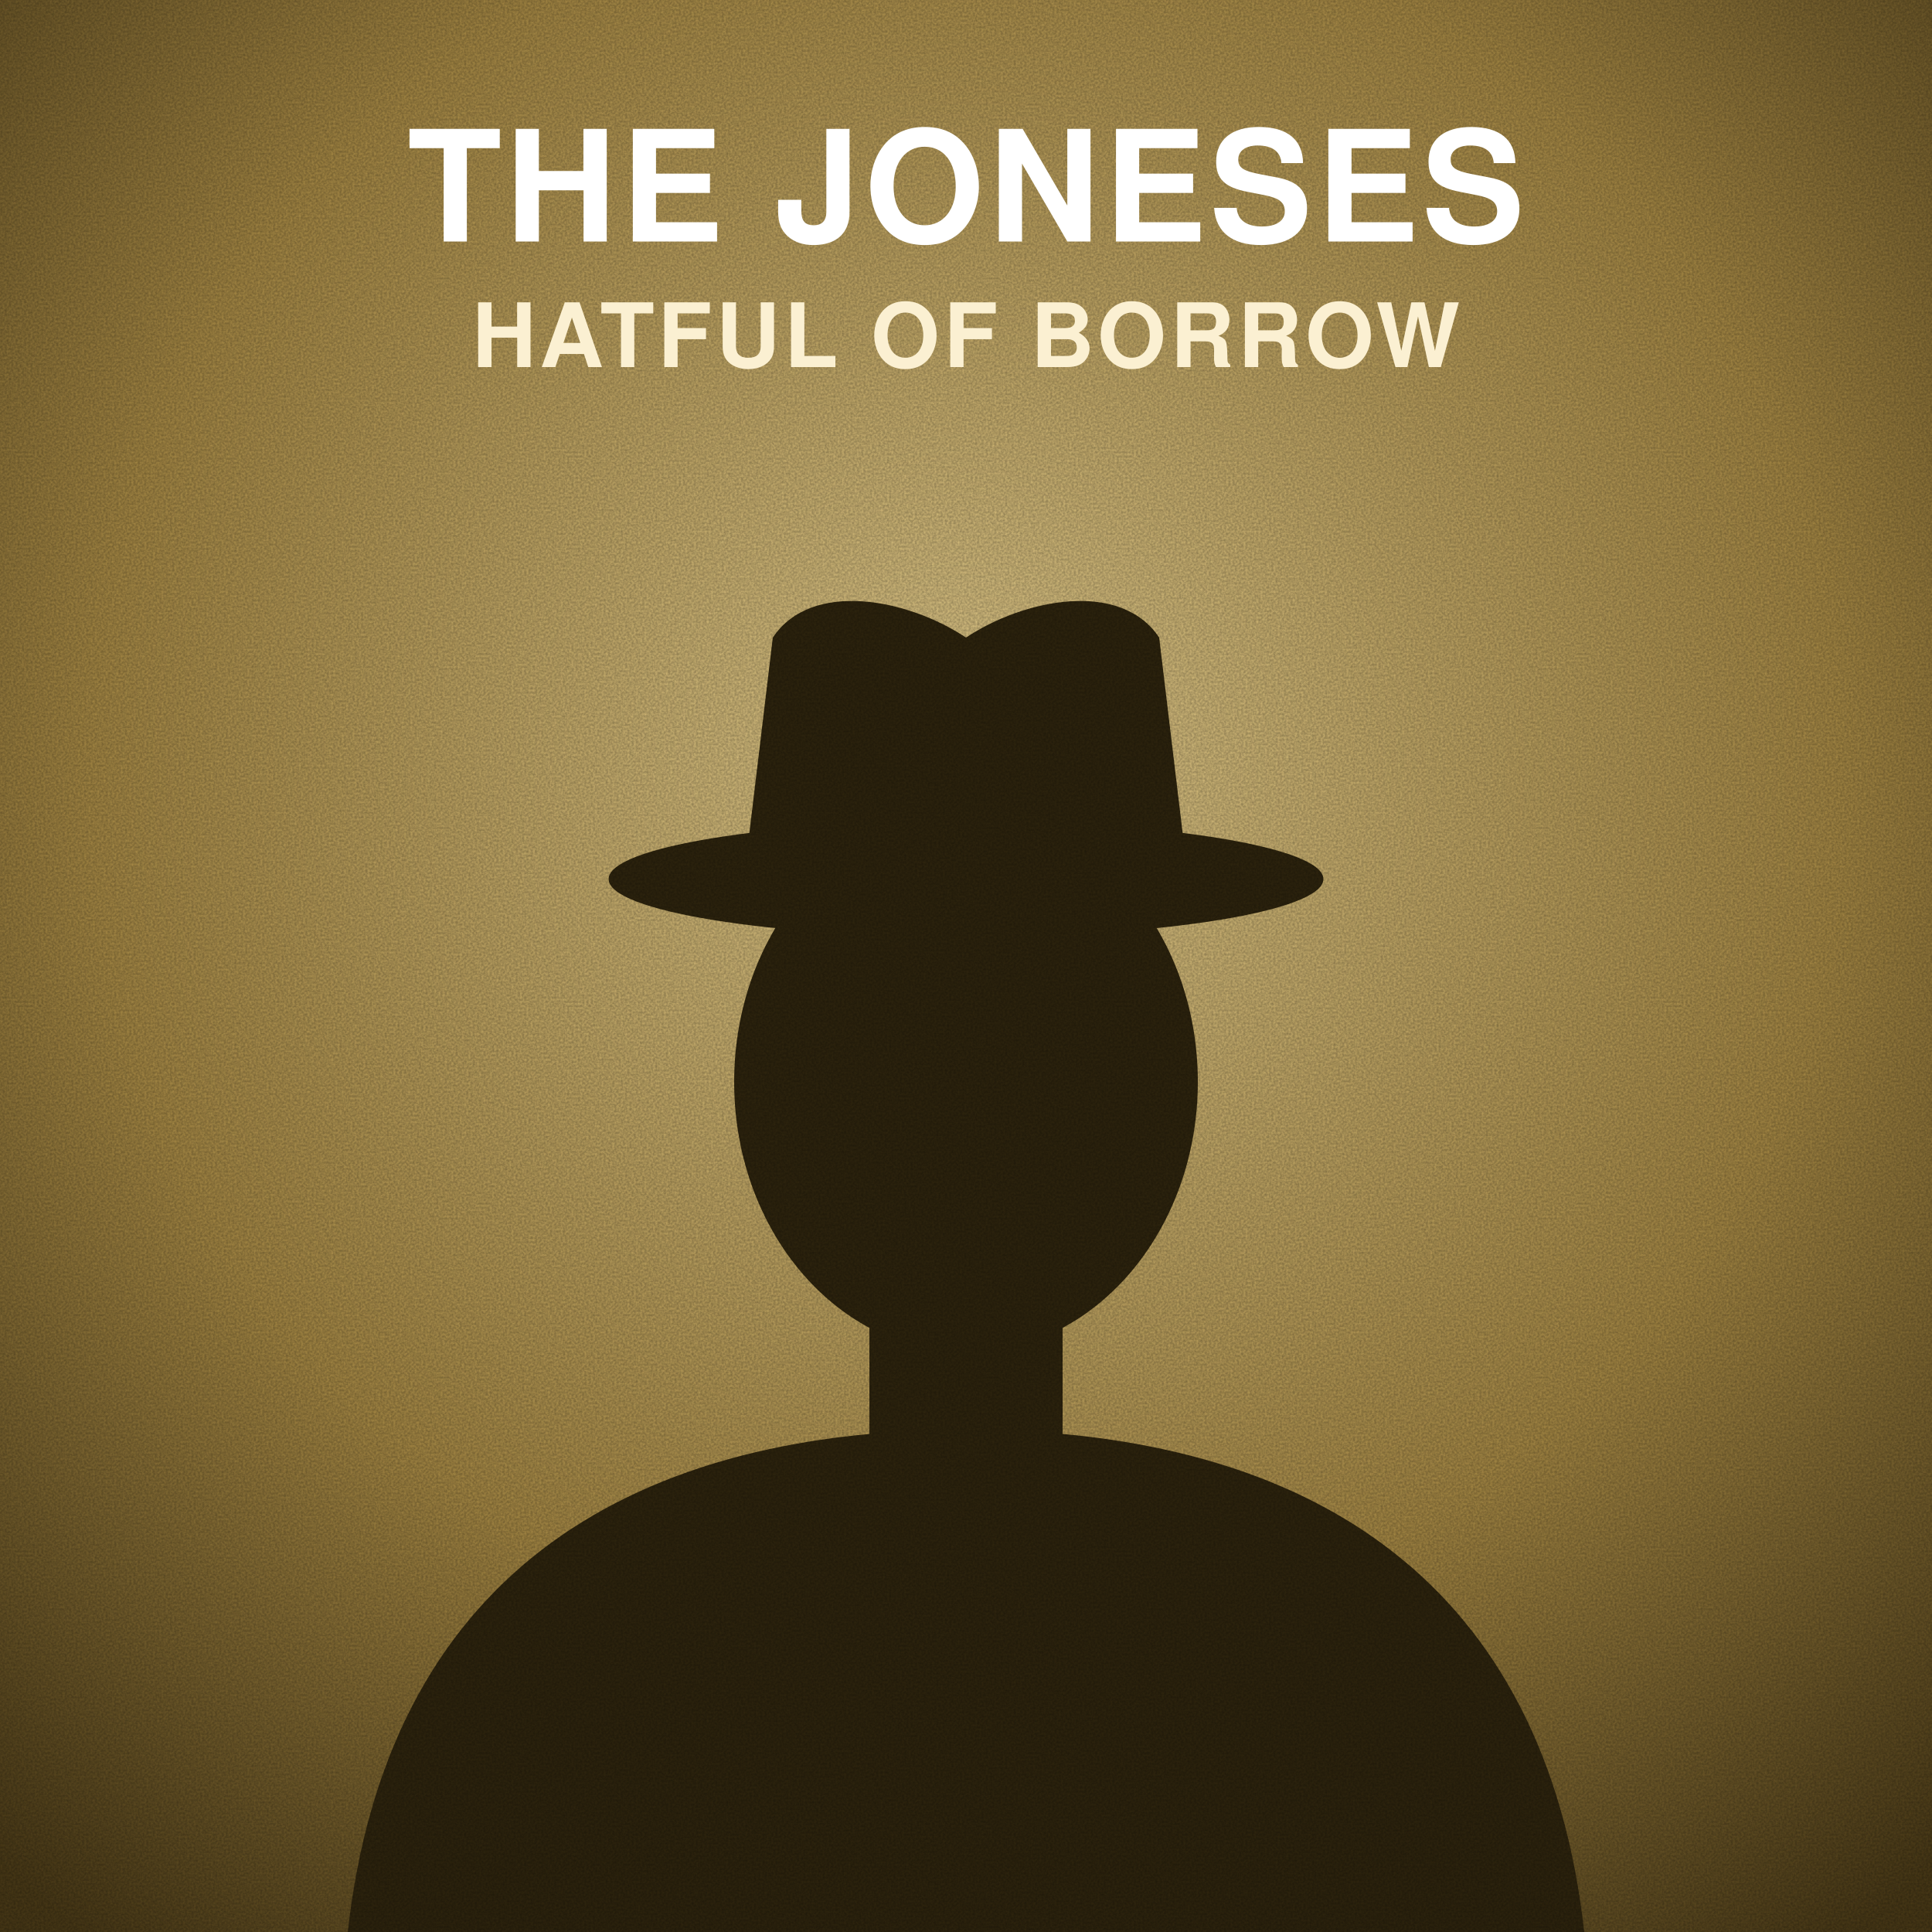
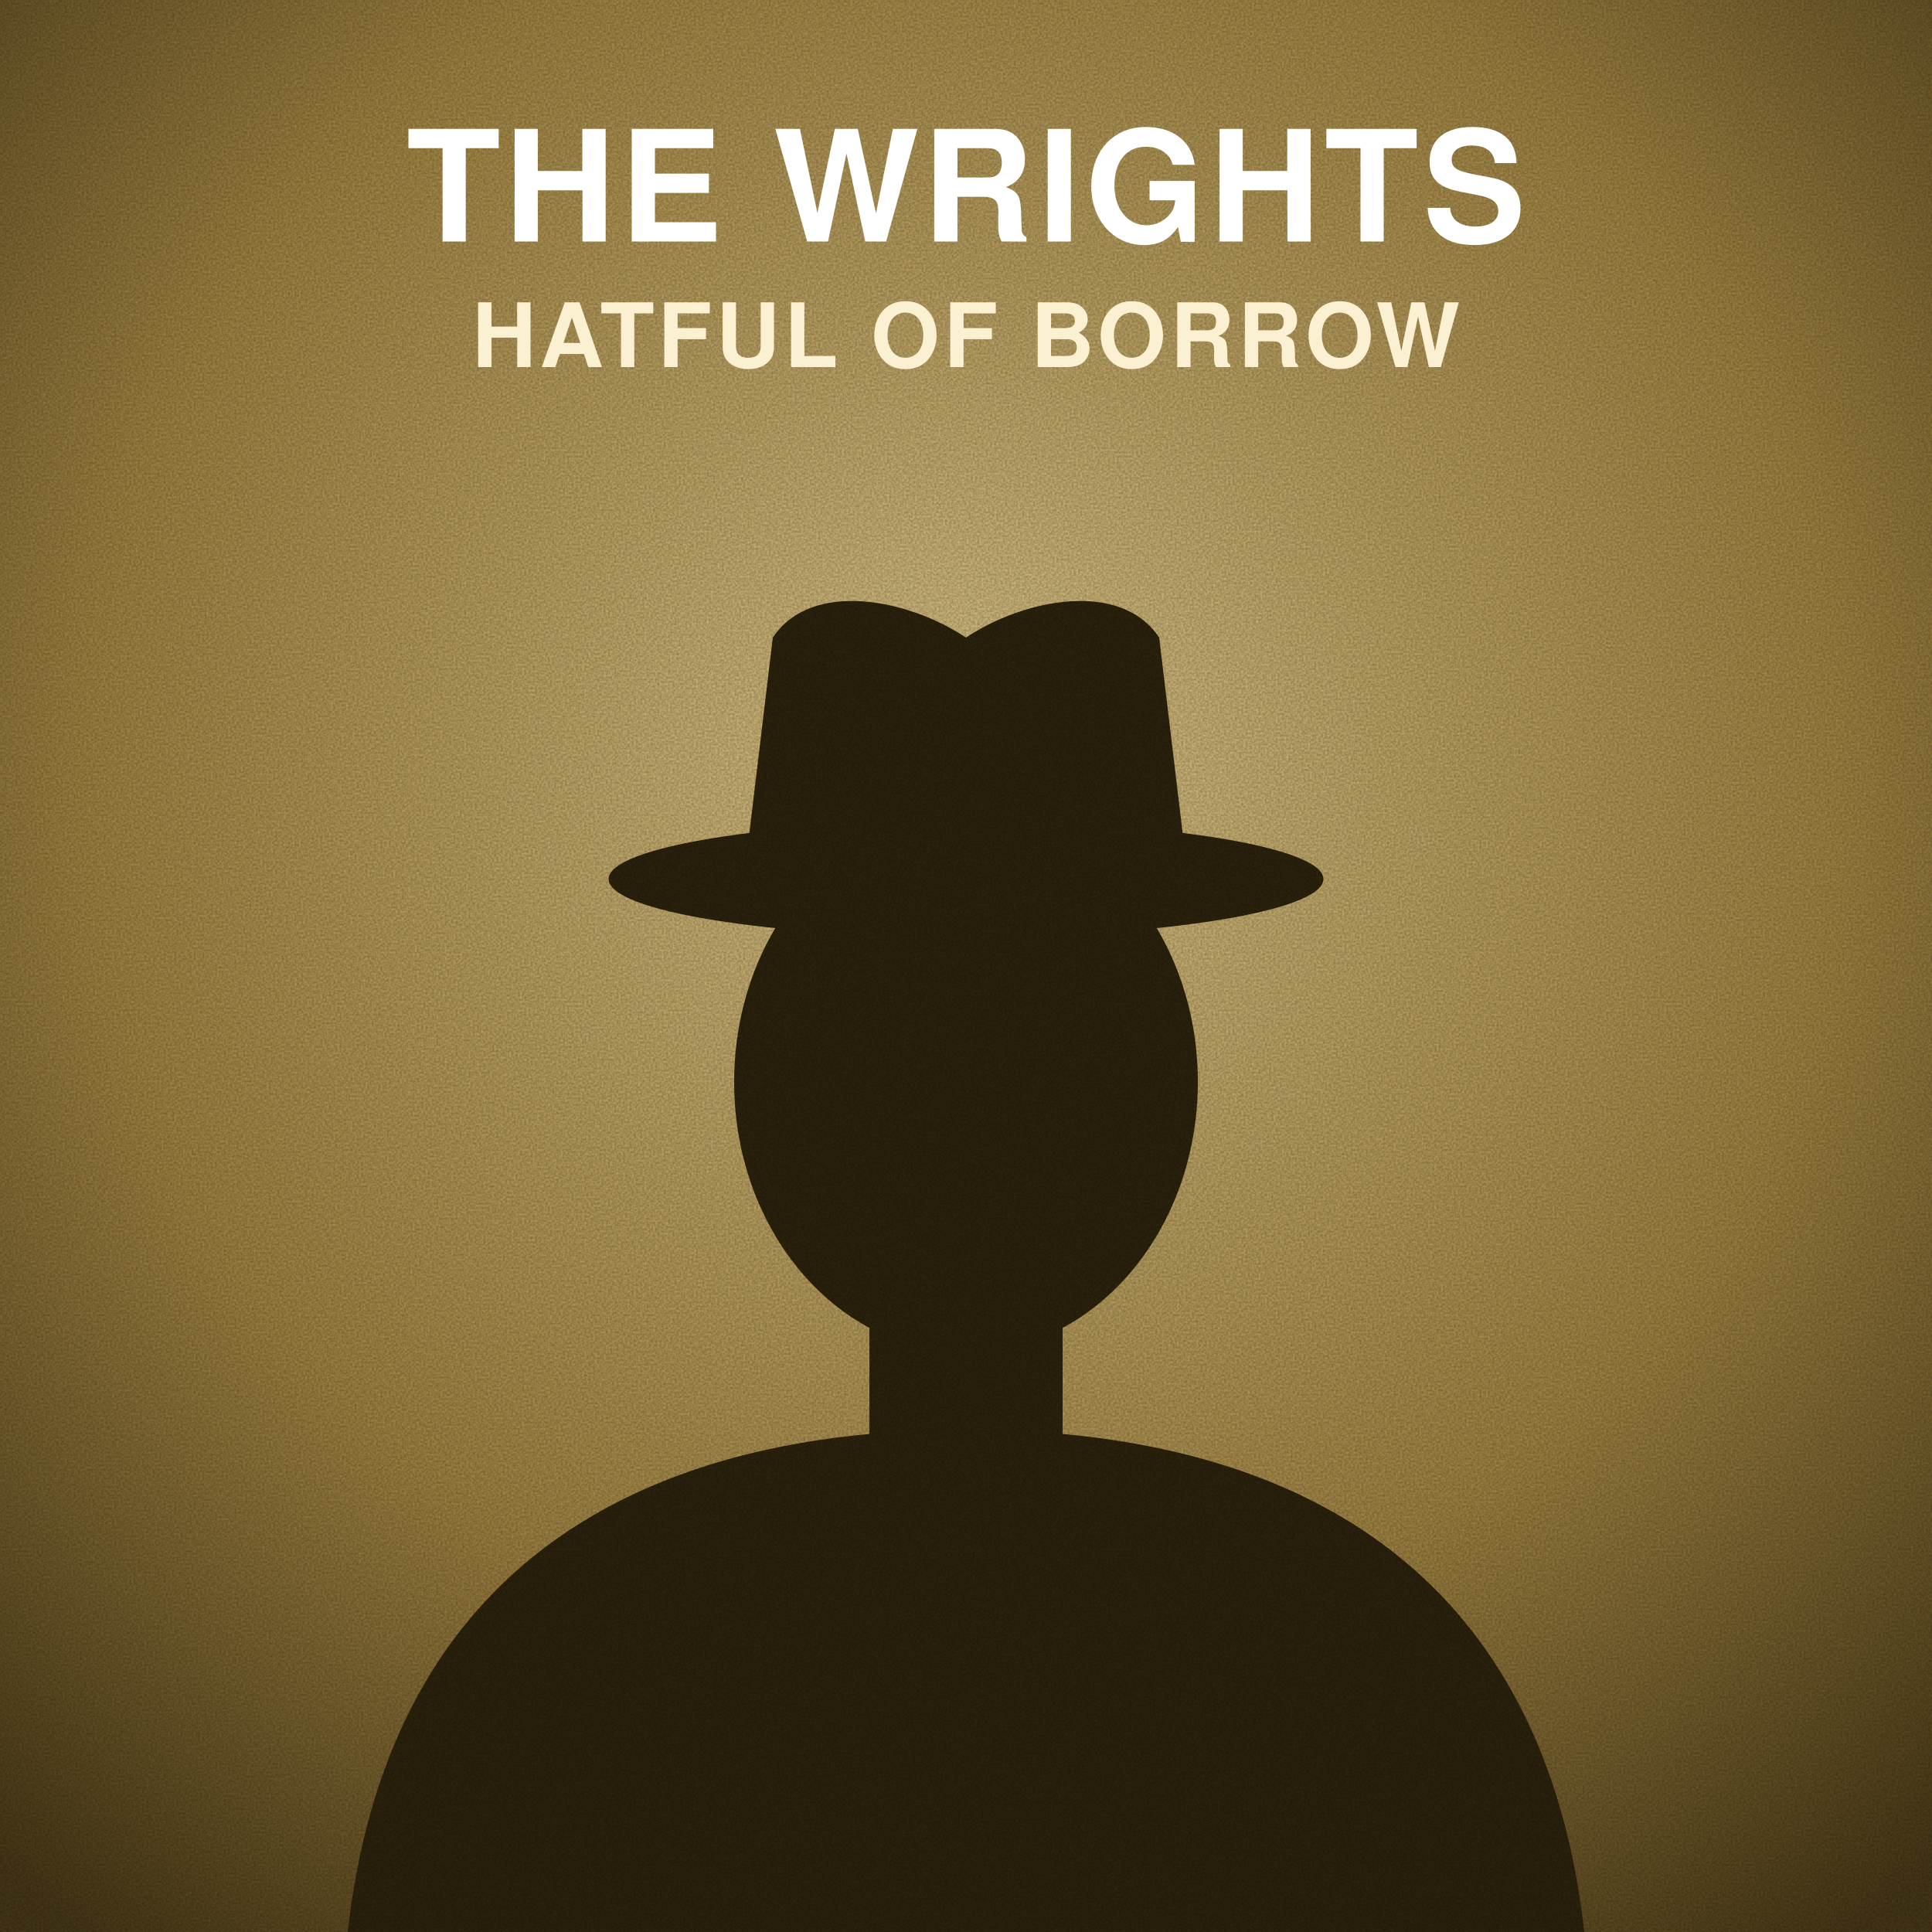
<svg xmlns="http://www.w3.org/2000/svg" width="1000" height="1000" viewBox="0 0 1000 1000">
  <defs>
    <filter id="grain">
      <feTurbulence type="fractalNoise" baseFrequency=".9" numOctaves="2" seed="7" />
      <feColorMatrix values="0 0 0 0 0  0 0 0 0 0  0 0 0 0 0  0 0 0 .35 0" />
      <feComposite in2="SourceGraphic" operator="in" />
    </filter>
    <radialGradient id="light" cx=".5" cy=".4" r=".75">
      <stop offset="0" stop-color="#e6cf8f" />
      <stop offset=".6" stop-color="#a88a45" />
      <stop offset="1" stop-color="#4a3a17" />
    </radialGradient>
  </defs>
  <rect width="1000" height="1000" fill="url(#light)" />
  <g fill="#2f250e">
    <ellipse cx="500" cy="455" rx="185" ry="30" />
    <path d="M385 455 L400 330 C420 300 470 310 500 330 C530 310 580 300 600 330 L615 455 Z" />
    <ellipse cx="500" cy="560" rx="120" ry="140" />
    <path d="M180 1000 C200 820 320 740 500 740 C680 740 800 820 820 1000 Z" />
    <rect x="450" y="660" width="100" height="110" />
  </g>
  <rect width="1000" height="1000" filter="url(#grain)" />
-   <text x="500" y="125" text-anchor="middle" font-family="Helvetica Neue, Helvetica, Arial" font-weight="700" font-size="80" fill="#ffffff" letter-spacing="2">THE JONESES</text>
+   <text x="500" y="125" text-anchor="middle" font-family="Helvetica Neue, Helvetica, Arial" font-weight="700" font-size="80" fill="#ffffff" letter-spacing="2">THE WRIGHTS</text>
  <text x="500" y="190" text-anchor="middle" font-family="Helvetica Neue, Helvetica, Arial" font-weight="700" font-size="46" fill="#fbf0d2" letter-spacing="2">HATFUL OF BORROW</text>
</svg>
